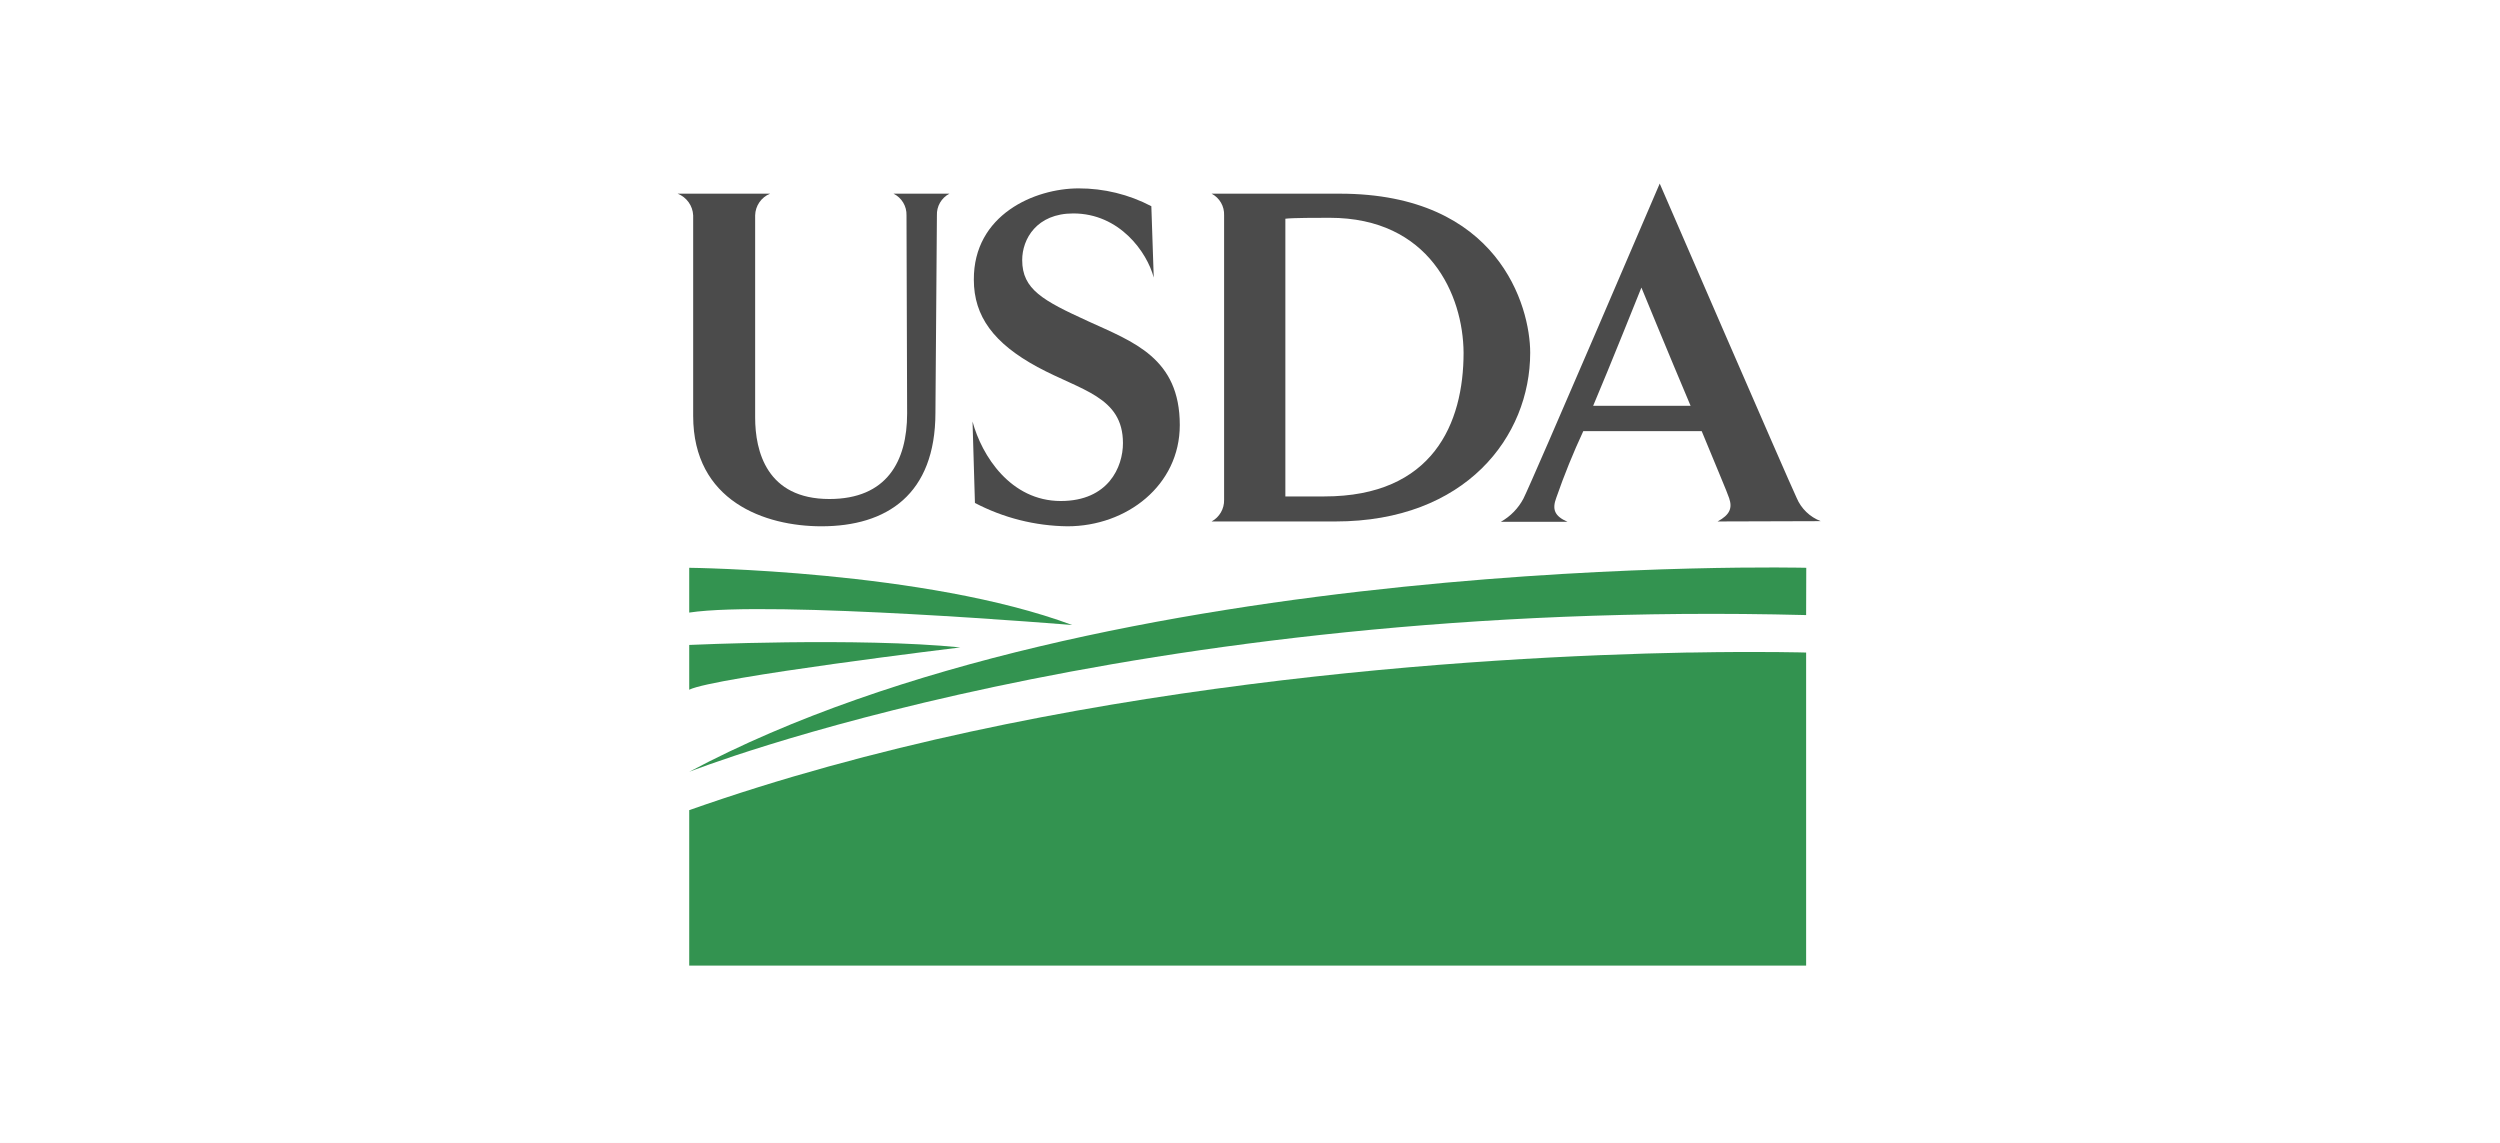
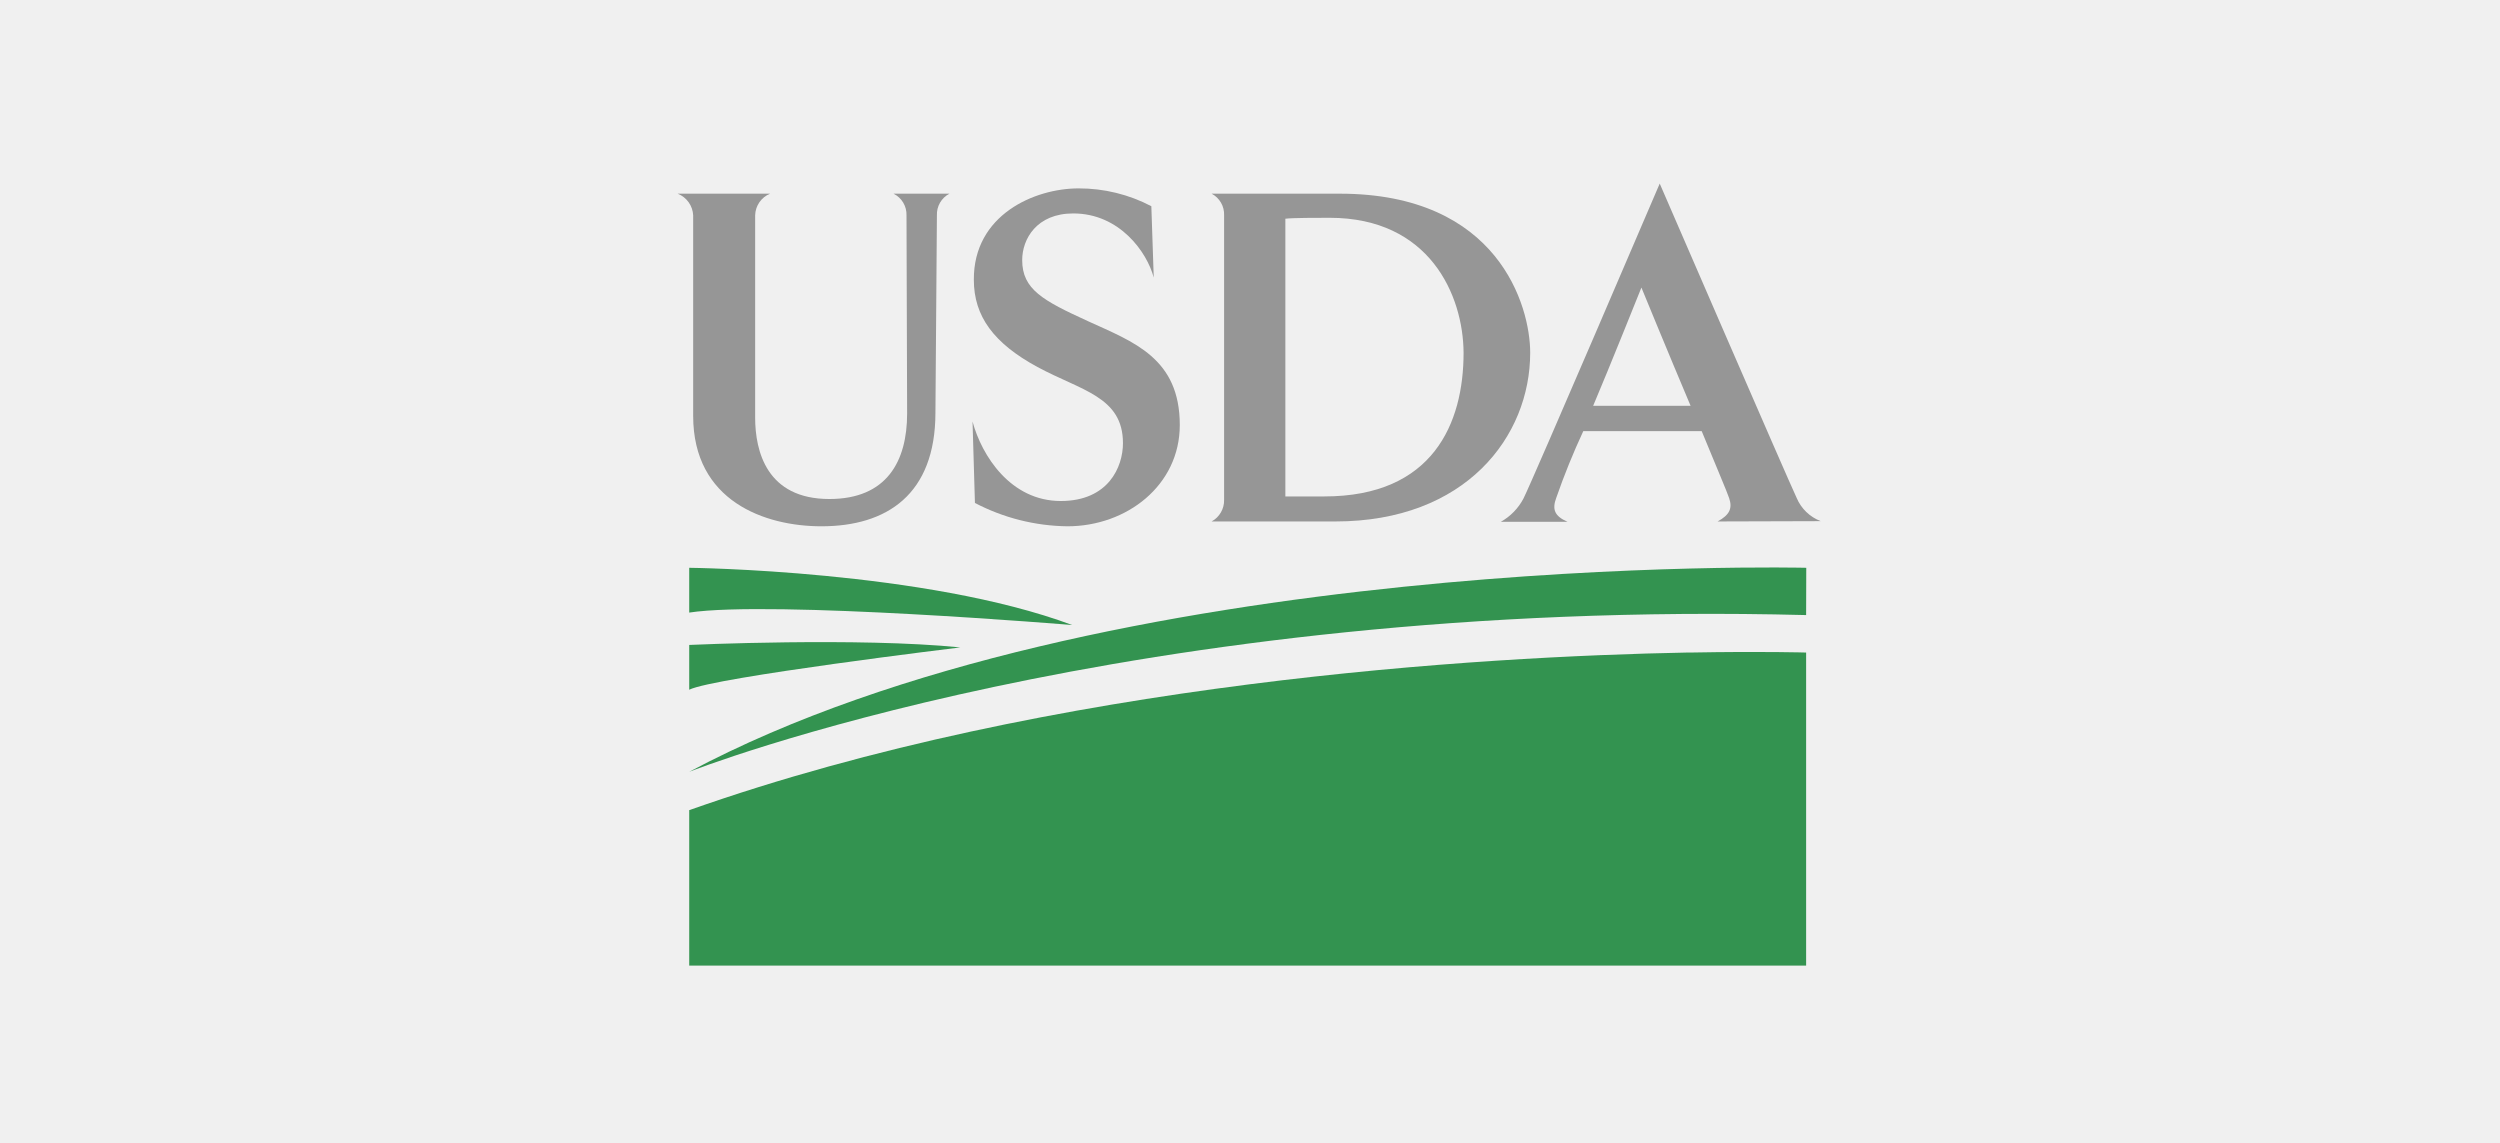
<svg xmlns="http://www.w3.org/2000/svg" width="105px" height="48px" viewBox="0 0 105 48" version="1.1">
  <g id="Page-1" stroke="none" stroke-width="1" fill="none" fill-rule="evenodd">
-     <g id="02-About" transform="translate(-1341, -3354)">
-       <g id="Group-51" transform="translate(1341, 3354)">
-         <rect id="Rectangle-Copy-85" fill="#FFFFFF" x="0" y="0" width="105" height="48" />
+     <g id="03-Navigation-Copy-2" transform="translate(-1458, -1079)">
+       <g id="Group-51" transform="translate(1458, 1079)">
        <g id="usda-symbol-copy" transform="translate(28.46022, 7.710312)" fill-rule="nonzero">
-           <path d="M10.89,1.336 L10.828,9.617 C10.828,13.061 8.784,14.394 6.038,14.394 C3.67,14.394 0.653,13.342 0.653,9.757 L0.653,1.336 C0.635,0.929 0.379,0.572 0,0.424 L3.883,0.424 C3.511,0.576 3.265,0.934 3.256,1.336 L3.256,9.825 C3.256,11.243 3.742,13.248 6.374,13.248 C8.784,13.248 9.639,11.667 9.639,9.656 L9.613,1.336 C9.626,0.951 9.413,0.595 9.068,0.424 L11.416,0.424 C11.078,0.6 10.874,0.956 10.89,1.336 L10.89,1.336 Z" id="path3724" fill="#4B4B4B" />
-           <path d="M16.373,14.394 C15.018,14.378 13.687,14.042 12.487,13.414 L12.386,9.992 C12.771,11.429 13.986,13.332 16.092,13.332 C18.097,13.332 18.704,11.896 18.704,10.903 C18.704,8.944 16.944,8.696 15.112,7.703 C13.28,6.71 12.441,5.577 12.441,4.039 C12.425,1.306 14.998,0.202 16.839,0.202 C17.904,0.199 18.953,0.456 19.896,0.95 L19.997,3.948 C19.713,2.874 18.56,1.254 16.617,1.254 C15.079,1.254 14.472,2.328 14.472,3.213 C14.472,4.447 15.344,4.914 17.244,5.783 C19.145,6.652 21.091,7.327 21.091,10.142 C21.091,12.673 18.864,14.394 16.373,14.394 Z" id="path3726" fill="#4B4B4B" />
-           <path d="M27.628,14.191 L22.427,14.191 C22.759,14.011 22.962,13.659 22.952,13.28 L22.952,1.336 C22.969,0.956 22.764,0.6 22.427,0.424 L27.811,0.424 C34.472,0.424 35.808,5.143 35.808,7.105 C35.808,10.629 33.094,14.191 27.628,14.191 L27.628,14.191 Z M27.387,1.437 C26.9,1.437 25.829,1.437 25.525,1.476 L25.525,13.14 L27.158,13.14 C31.73,13.14 33.01,10.064 33.01,7.105 C32.993,4.676 31.576,1.437 27.387,1.437 Z" id="path3728" fill="#4B4B4B" />
-           <path d="M43.678,14.191 C44.203,13.907 44.304,13.623 44.164,13.212 C44.102,13.009 43.576,11.775 43.011,10.397 L38.038,10.397 C37.614,11.309 37.235,12.242 36.905,13.192 C36.722,13.679 36.824,13.963 37.372,14.204 L34.577,14.204 C34.982,13.976 35.312,13.636 35.527,13.225 C35.926,12.431 41.248,0 41.248,0 C41.248,0 46.633,12.431 46.998,13.199 C47.187,13.65 47.553,14.004 48.011,14.178 L43.678,14.191 Z M40.477,4.372 C40.477,4.372 39.099,7.814 38.453,9.332 L42.544,9.332 C41.594,7.086 40.481,4.372 40.481,4.372 L40.477,4.372 Z" id="path3730" fill="#4B4B4B" />
+           <path d="M10.89,1.336 L10.828,9.617 C10.828,13.061 8.784,14.394 6.038,14.394 C3.67,14.394 0.653,13.342 0.653,9.757 L0.653,1.336 C0.635,0.929 0.379,0.572 0,0.424 L3.883,0.424 C3.511,0.576 3.265,0.934 3.256,1.336 L3.256,9.825 C3.256,11.243 3.742,13.248 6.374,13.248 C8.784,13.248 9.639,11.667 9.639,9.656 L9.613,1.336 C9.626,0.951 9.413,0.595 9.068,0.424 L11.416,0.424 C11.078,0.6 10.874,0.956 10.89,1.336 L10.89,1.336 Z" id="path3724" fill="#969696" />
+           <path d="M16.373,14.394 C15.018,14.378 13.687,14.042 12.487,13.414 L12.386,9.992 C12.771,11.429 13.986,13.332 16.092,13.332 C18.097,13.332 18.704,11.896 18.704,10.903 C18.704,8.944 16.944,8.696 15.112,7.703 C13.28,6.71 12.441,5.577 12.441,4.039 C12.425,1.306 14.998,0.202 16.839,0.202 C17.904,0.199 18.953,0.456 19.896,0.95 L19.997,3.948 C19.713,2.874 18.56,1.254 16.617,1.254 C15.079,1.254 14.472,2.328 14.472,3.213 C14.472,4.447 15.344,4.914 17.244,5.783 C19.145,6.652 21.091,7.327 21.091,10.142 C21.091,12.673 18.864,14.394 16.373,14.394 Z" id="path3726" fill="#969696" />
+           <path d="M27.628,14.191 L22.427,14.191 C22.759,14.011 22.962,13.659 22.952,13.28 L22.952,1.336 C22.969,0.956 22.764,0.6 22.427,0.424 L27.811,0.424 C34.472,0.424 35.808,5.143 35.808,7.105 C35.808,10.629 33.094,14.191 27.628,14.191 L27.628,14.191 Z M27.387,1.437 C26.9,1.437 25.829,1.437 25.525,1.476 L25.525,13.14 L27.158,13.14 C31.73,13.14 33.01,10.064 33.01,7.105 C32.993,4.676 31.576,1.437 27.387,1.437 Z" id="path3728" fill="#969696" />
+           <path d="M43.678,14.191 C44.203,13.907 44.304,13.623 44.164,13.212 C44.102,13.009 43.576,11.775 43.011,10.397 L38.038,10.397 C37.614,11.309 37.235,12.242 36.905,13.192 C36.722,13.679 36.824,13.963 37.372,14.204 L34.577,14.204 C34.982,13.976 35.312,13.636 35.527,13.225 C35.926,12.431 41.248,0 41.248,0 C41.248,0 46.633,12.431 46.998,13.199 C47.187,13.65 47.553,14.004 48.011,14.178 L43.678,14.191 Z M40.477,4.372 C40.477,4.372 39.099,7.814 38.453,9.332 L42.544,9.332 C41.594,7.086 40.481,4.372 40.481,4.372 L40.477,4.372 Z" id="path3730" fill="#969696" />
          <path d="M47.403,16.137 C47.403,16.137 17.94,15.406 0.487,24.706 C0.487,24.706 18.978,17.391 47.397,18.123 L47.403,16.137 Z" id="path3732" fill="#339350" />
          <path d="M0.487,16.137 C0.487,16.137 10.41,16.242 16.575,18.541 C16.575,18.541 3.935,17.496 0.487,18.018 L0.487,16.137 Z" id="path3734" fill="#339350" />
          <path d="M0.487,19.377 C0.487,19.377 7.592,19.05 11.873,19.481 C11.873,19.481 1.531,20.735 0.487,21.258 L0.487,19.377 Z" id="path3736" fill="#339350" />
          <path d="M42.522,19.697 L42.371,19.697 C33.793,19.863 15.834,20.898 0.487,26.316 L0.487,32.846 L47.397,32.846 L47.397,19.697 C47.397,19.697 45.588,19.641 42.522,19.697 Z" id="path3738" fill="#339350" />
        </g>
      </g>
    </g>
  </g>
</svg>
